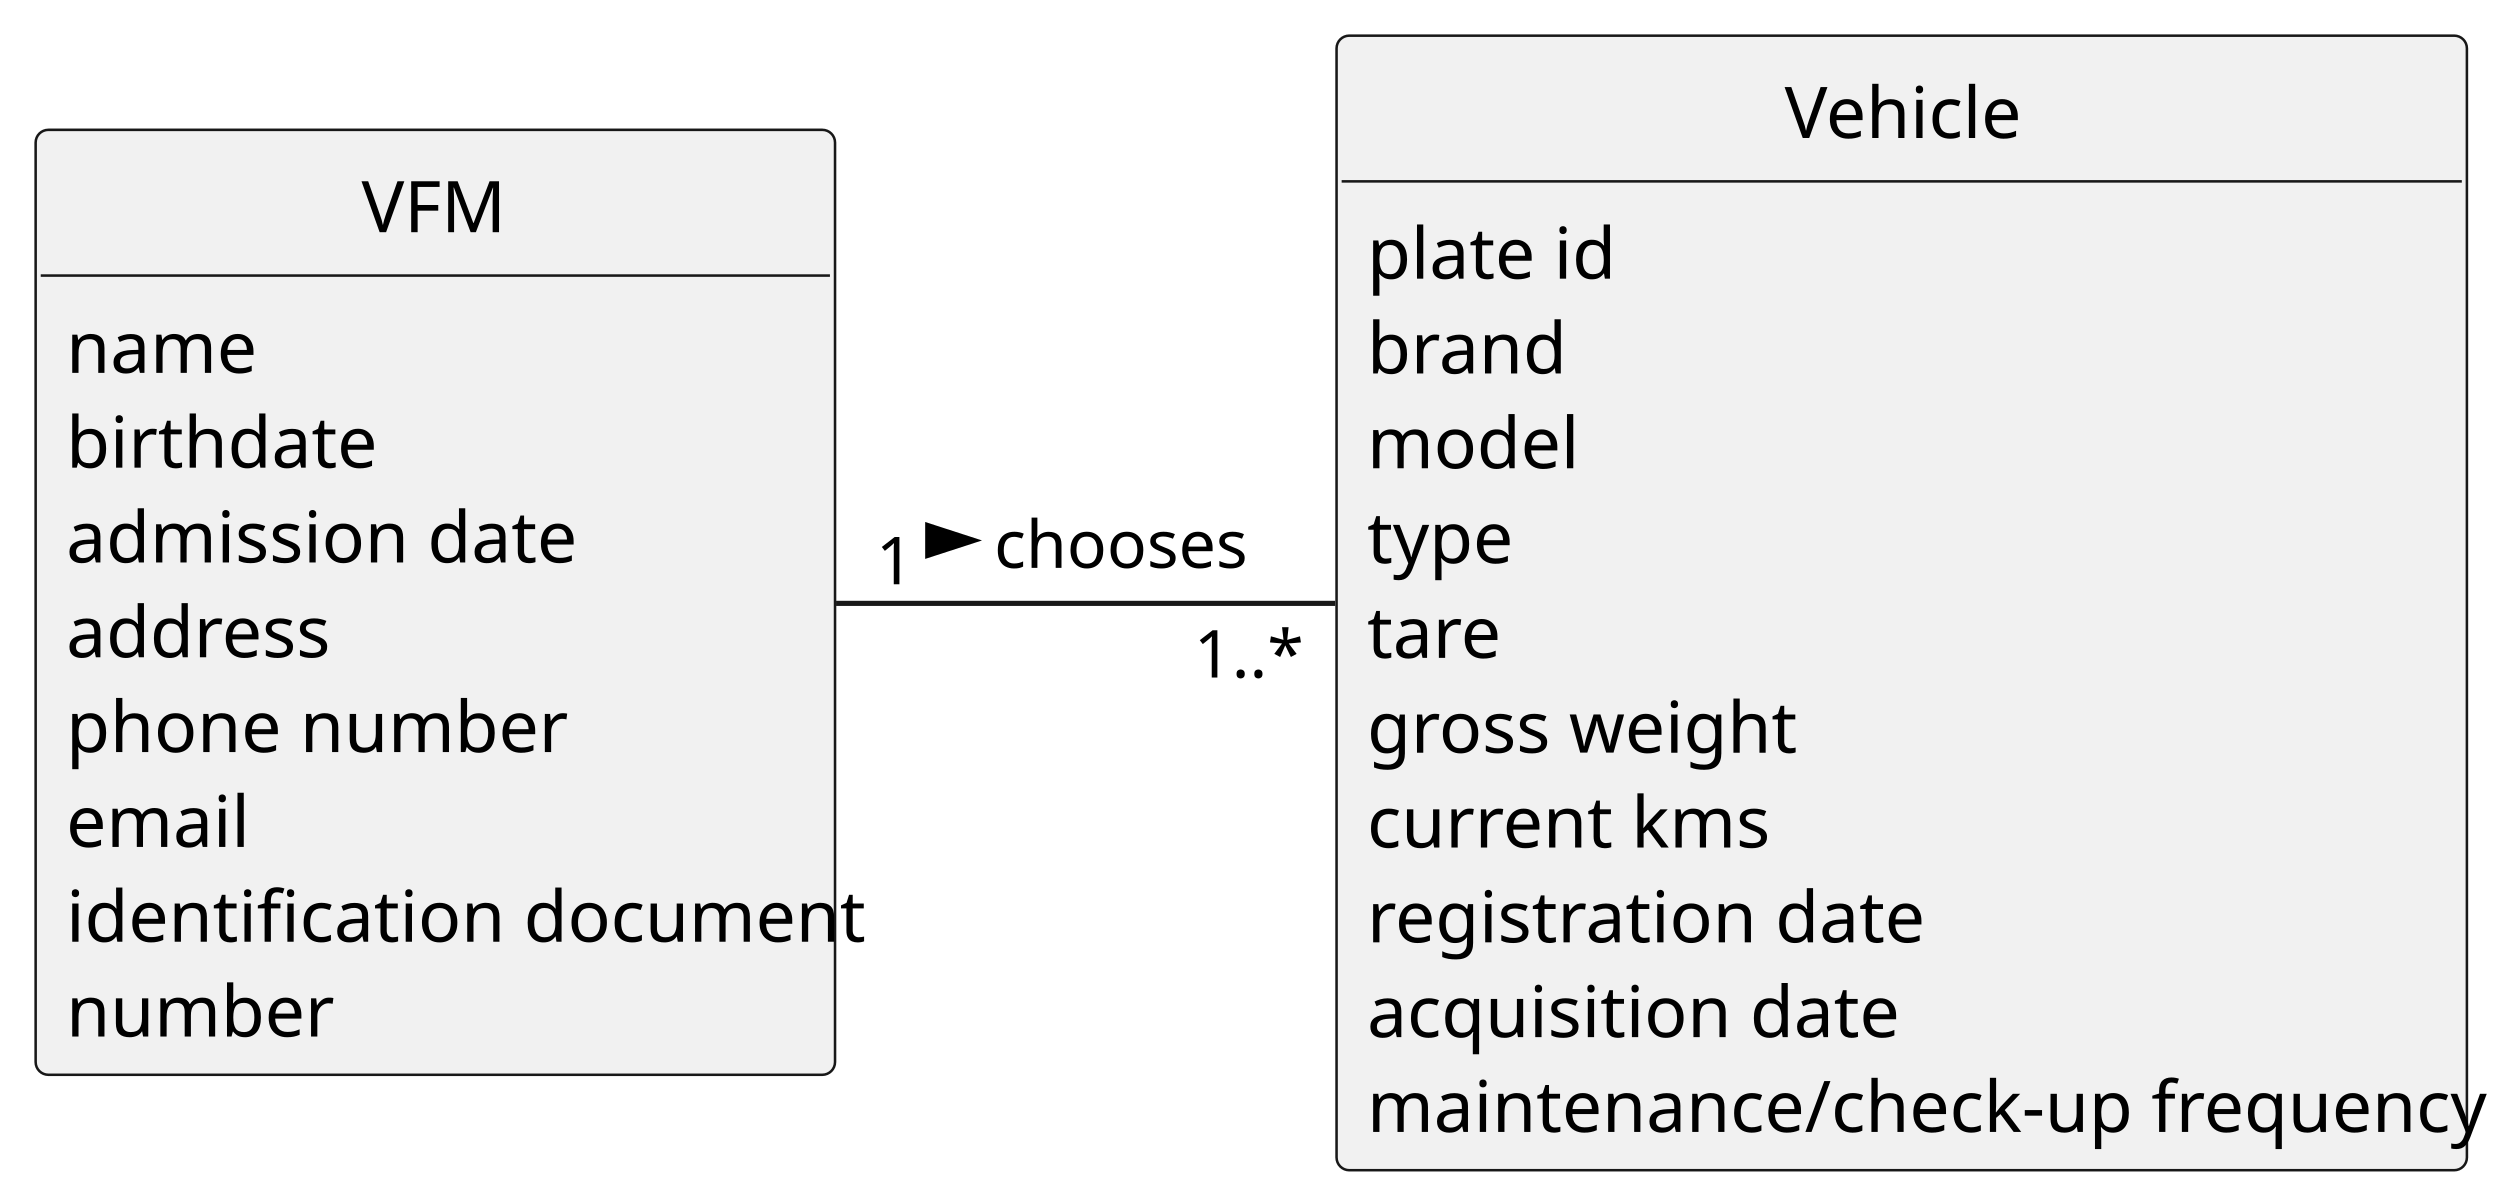
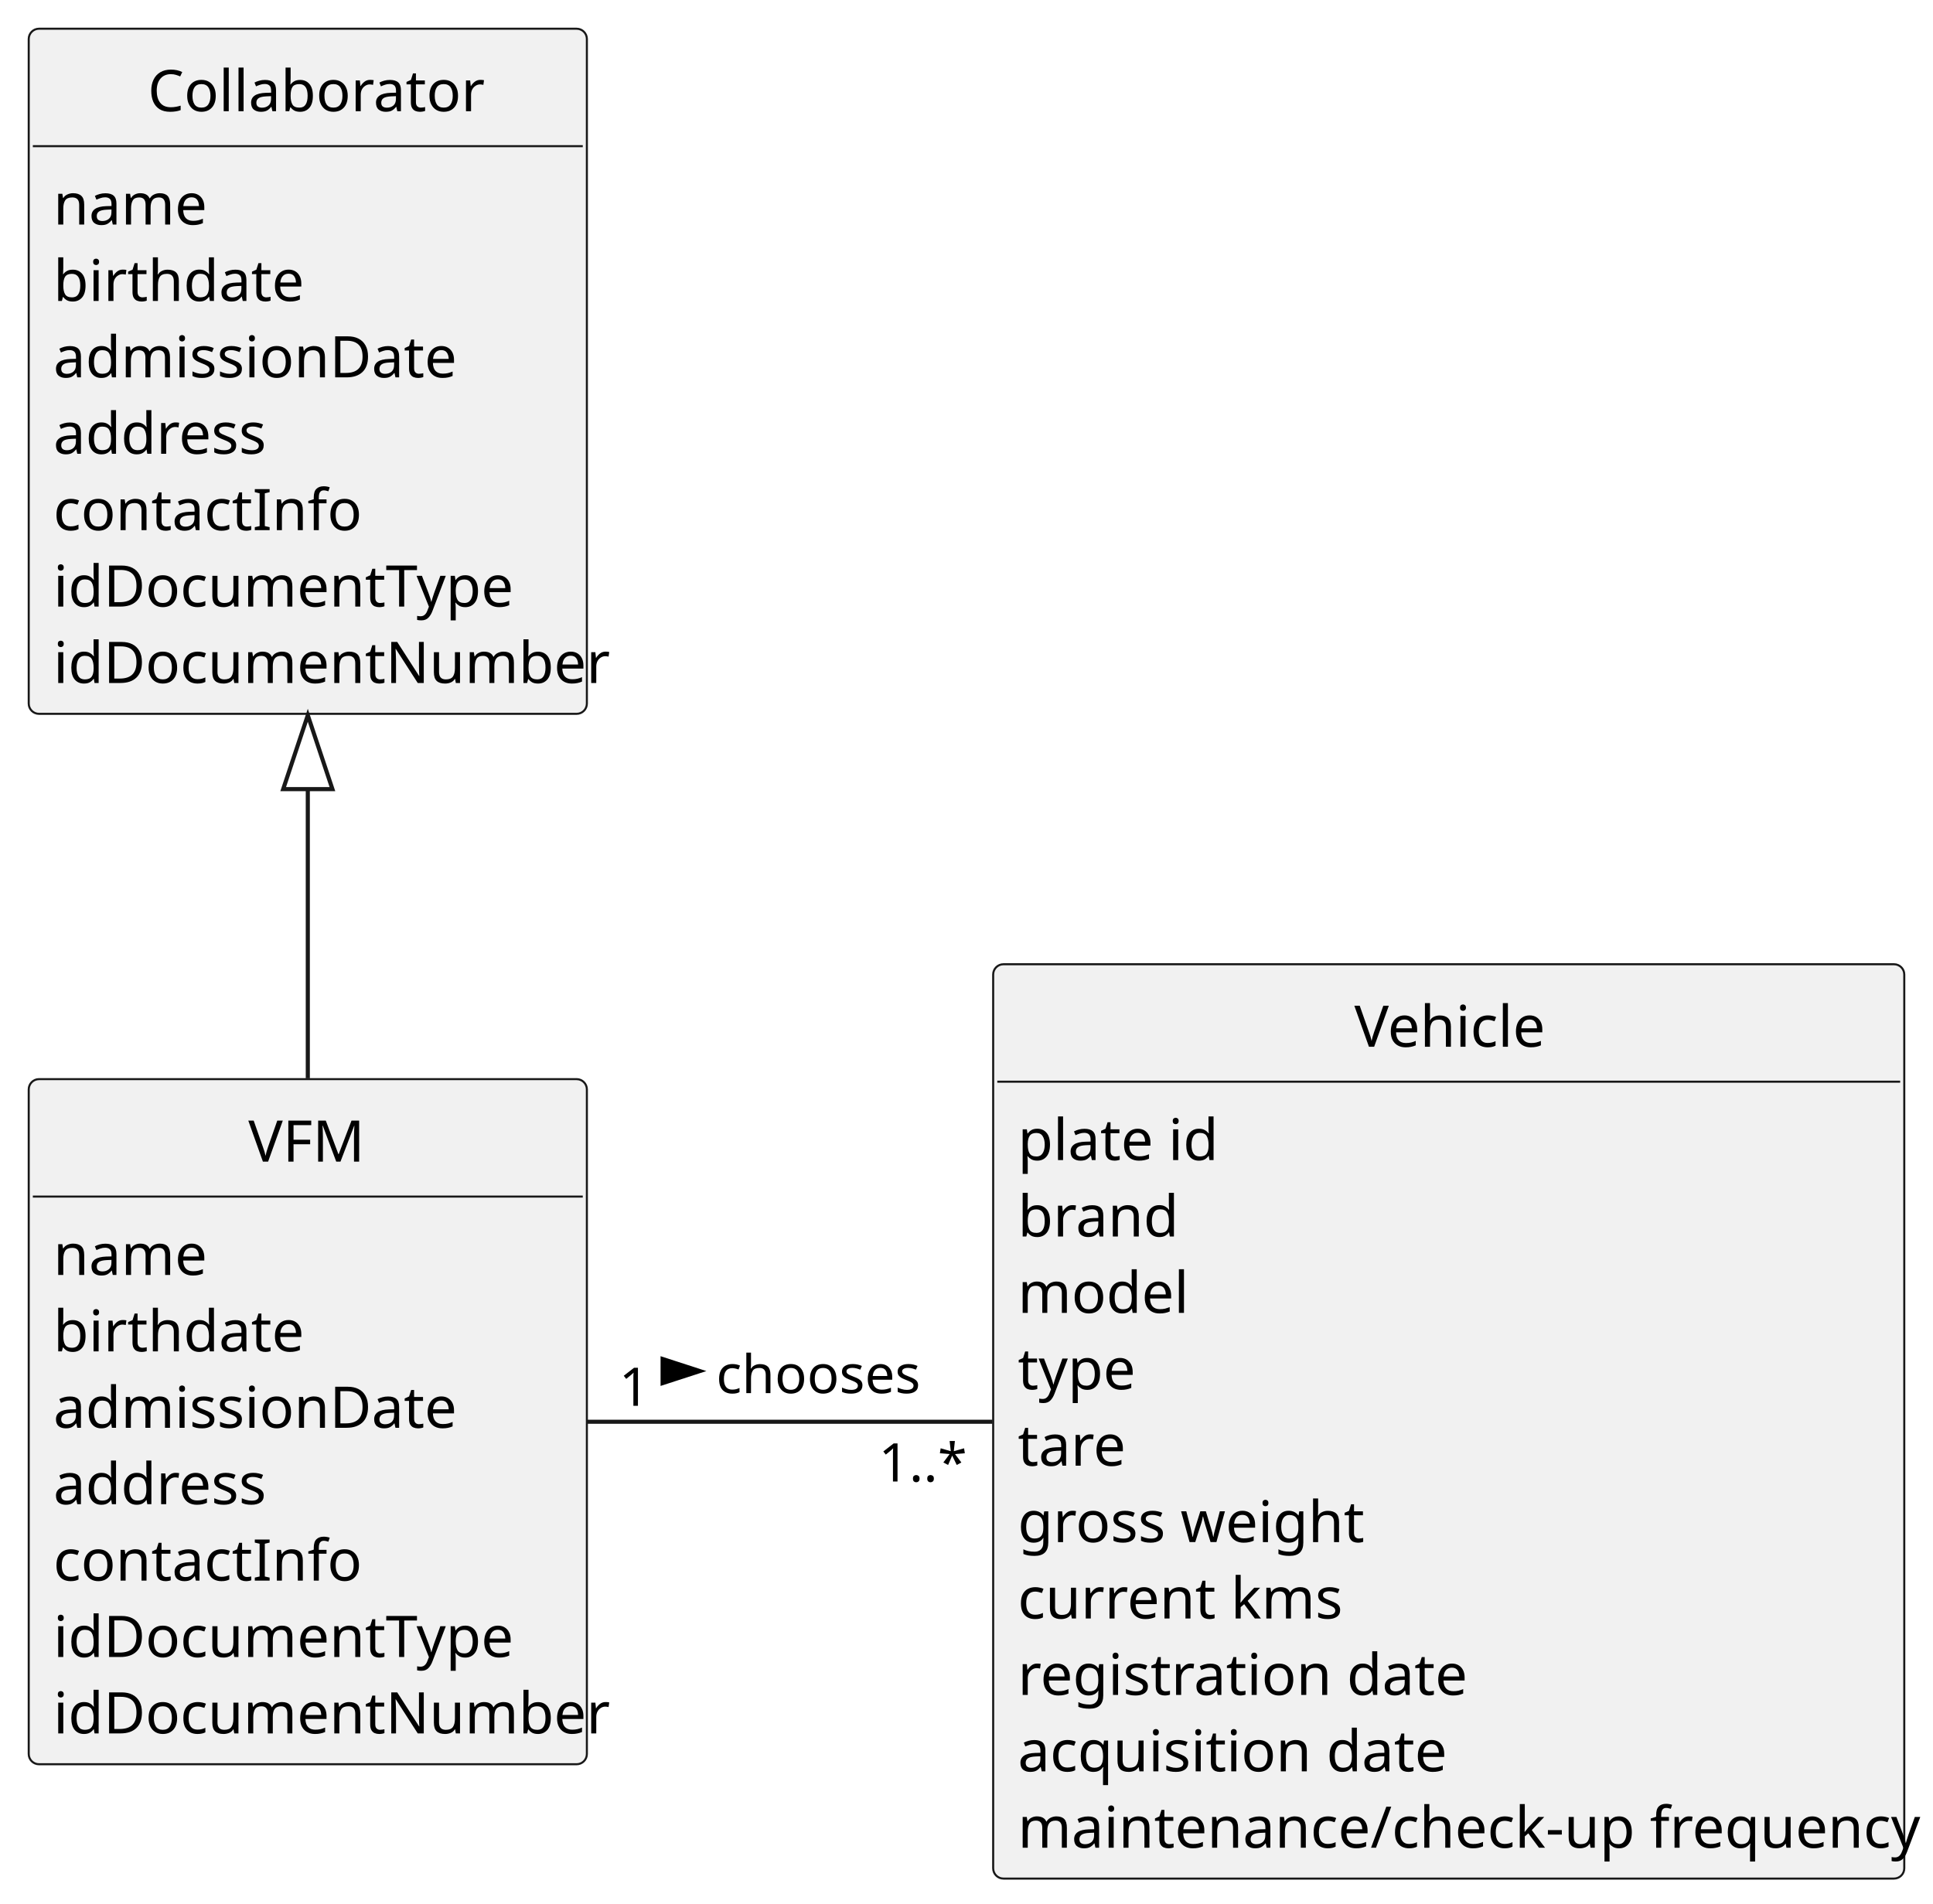
- <svg xmlns="http://www.w3.org/2000/svg" contentStyleType="text/css" height="236px" preserveAspectRatio="none" style="width:491px;height:236px;background:#FFFFFF;" version="1.1" viewBox="0 0 491 236" width="491px" zoomAndPan="magnify">
+ <svg xmlns="http://www.w3.org/2000/svg" contentStyleType="text/css" height="464px" preserveAspectRatio="none" style="width:471px;height:464px;background:#FFFFFF;" version="1.1" viewBox="0 0 471 464" width="471px" zoomAndPan="magnify">
  <defs />
  <g>
+     <g id="elem_Collaborator">
+       <rect codeLine="11" fill="#F1F1F1" height="166.969" id="Collaborator" rx="2.5" ry="2.5" style="stroke:#181818;stroke-width:0.5;" width="136" x="7" y="7" />
+       <text fill="#000000" font-family="sans-serif" font-size="14" lengthAdjust="spacing" textLength="78" x="36" y="27.107">Collaborator</text>
+       <line style="stroke:#181818;stroke-width:0.5;" x1="8" x2="142" y1="35.621" y2="35.621" />
+       <text fill="#000000" font-family="sans-serif" font-size="14" lengthAdjust="spacing" textLength="35" x="13" y="54.728">name</text>
+       <text fill="#000000" font-family="sans-serif" font-size="14" lengthAdjust="spacing" textLength="56" x="13" y="73.35">birthdate</text>
+       <text fill="#000000" font-family="sans-serif" font-size="14" lengthAdjust="spacing" textLength="93" x="13" y="91.971">admissionDate</text>
+       <text fill="#000000" font-family="sans-serif" font-size="14" lengthAdjust="spacing" textLength="51" x="13" y="110.592">address</text>
+       <text fill="#000000" font-family="sans-serif" font-size="14" lengthAdjust="spacing" textLength="69" x="13" y="129.213">contactInfo</text>
+       <text fill="#000000" font-family="sans-serif" font-size="14" lengthAdjust="spacing" textLength="107" x="13" y="147.834">idDocumentType</text>
+       <text fill="#000000" font-family="sans-serif" font-size="14" lengthAdjust="spacing" textLength="124" x="13" y="166.455">idDocumentNumber</text>
+     </g>
    <g id="elem_VFM">
-       <rect codeLine="11" fill="#F1F1F1" height="185.59" id="VFM" rx="2.5" ry="2.5" style="stroke:#181818;stroke-width:0.5;" width="157" x="7" y="25.5" />
-       <text fill="#000000" font-family="sans-serif" font-size="14" lengthAdjust="spacing" textLength="29" x="71" y="45.607">VFM</text>
-       <line style="stroke:#181818;stroke-width:0.5;" x1="8" x2="163" y1="54.121" y2="54.121" />
-       <text fill="#000000" font-family="sans-serif" font-size="14" lengthAdjust="spacing" textLength="35" x="13" y="73.228">name</text>
-       <text fill="#000000" font-family="sans-serif" font-size="14" lengthAdjust="spacing" textLength="56" x="13" y="91.85">birthdate</text>
-       <text fill="#000000" font-family="sans-serif" font-size="14" lengthAdjust="spacing" textLength="95" x="13" y="110.471">admission date</text>
-       <text fill="#000000" font-family="sans-serif" font-size="14" lengthAdjust="spacing" textLength="51" x="13" y="129.092">address</text>
-       <text fill="#000000" font-family="sans-serif" font-size="14" lengthAdjust="spacing" textLength="92" x="13" y="147.713">phone number</text>
-       <text fill="#000000" font-family="sans-serif" font-size="14" lengthAdjust="spacing" textLength="33" x="13" y="166.334">email</text>
-       <text fill="#000000" font-family="sans-serif" font-size="14" lengthAdjust="spacing" textLength="145" x="13" y="184.955">identification document</text>
-       <text fill="#000000" font-family="sans-serif" font-size="14" lengthAdjust="spacing" textLength="48" x="13" y="203.576">number</text>
+       <rect codeLine="21" fill="#F1F1F1" height="166.969" id="VFM" rx="2.5" ry="2.5" style="stroke:#181818;stroke-width:0.5;" width="136" x="7" y="263" />
+       <text fill="#000000" font-family="sans-serif" font-size="14" lengthAdjust="spacing" textLength="29" x="60.5" y="283.107">VFM</text>
+       <line style="stroke:#181818;stroke-width:0.5;" x1="8" x2="142" y1="291.621" y2="291.621" />
+       <text fill="#000000" font-family="sans-serif" font-size="14" lengthAdjust="spacing" textLength="35" x="13" y="310.728">name</text>
+       <text fill="#000000" font-family="sans-serif" font-size="14" lengthAdjust="spacing" textLength="56" x="13" y="329.35">birthdate</text>
+       <text fill="#000000" font-family="sans-serif" font-size="14" lengthAdjust="spacing" textLength="93" x="13" y="347.971">admissionDate</text>
+       <text fill="#000000" font-family="sans-serif" font-size="14" lengthAdjust="spacing" textLength="51" x="13" y="366.592">address</text>
+       <text fill="#000000" font-family="sans-serif" font-size="14" lengthAdjust="spacing" textLength="69" x="13" y="385.213">contactInfo</text>
+       <text fill="#000000" font-family="sans-serif" font-size="14" lengthAdjust="spacing" textLength="107" x="13" y="403.834">idDocumentType</text>
+       <text fill="#000000" font-family="sans-serif" font-size="14" lengthAdjust="spacing" textLength="124" x="13" y="422.455">idDocumentNumber</text>
    </g>
    <g id="elem_Vehicle">
-       <rect codeLine="22" fill="#F1F1F1" height="222.832" id="Vehicle" rx="2.5" ry="2.5" style="stroke:#181818;stroke-width:0.5;" width="222" x="262.5" y="7" />
-       <text fill="#000000" font-family="sans-serif" font-size="14" lengthAdjust="spacing" textLength="46" x="350.5" y="27.107">Vehicle</text>
-       <line style="stroke:#181818;stroke-width:0.5;" x1="263.5" x2="483.5" y1="35.621" y2="35.621" />
-       <text fill="#000000" font-family="sans-serif" font-size="14" lengthAdjust="spacing" textLength="46" x="268.5" y="54.728">plate id</text>
-       <text fill="#000000" font-family="sans-serif" font-size="14" lengthAdjust="spacing" textLength="37" x="268.5" y="73.35">brand</text>
-       <text fill="#000000" font-family="sans-serif" font-size="14" lengthAdjust="spacing" textLength="38" x="268.5" y="91.971">model</text>
-       <text fill="#000000" font-family="sans-serif" font-size="14" lengthAdjust="spacing" textLength="27" x="268.5" y="110.592">type</text>
-       <text fill="#000000" font-family="sans-serif" font-size="14" lengthAdjust="spacing" textLength="25" x="268.5" y="129.213">tare</text>
-       <text fill="#000000" font-family="sans-serif" font-size="14" lengthAdjust="spacing" textLength="79" x="268.5" y="147.834">gross weight</text>
-       <text fill="#000000" font-family="sans-serif" font-size="14" lengthAdjust="spacing" textLength="74" x="268.5" y="166.455">current kms</text>
-       <text fill="#000000" font-family="sans-serif" font-size="14" lengthAdjust="spacing" textLength="103" x="268.5" y="185.076">registration date</text>
-       <text fill="#000000" font-family="sans-serif" font-size="14" lengthAdjust="spacing" textLength="99" x="268.5" y="203.697">acquisition date</text>
-       <text fill="#000000" font-family="sans-serif" font-size="14" lengthAdjust="spacing" textLength="210" x="268.5" y="222.318">maintenance/check-up frequency</text>
+       <rect codeLine="31" fill="#F1F1F1" height="222.832" id="Vehicle" rx="2.5" ry="2.5" style="stroke:#181818;stroke-width:0.5;" width="222" x="242" y="235" />
+       <text fill="#000000" font-family="sans-serif" font-size="14" lengthAdjust="spacing" textLength="46" x="330" y="255.107">Vehicle</text>
+       <line style="stroke:#181818;stroke-width:0.5;" x1="243" x2="463" y1="263.621" y2="263.621" />
+       <text fill="#000000" font-family="sans-serif" font-size="14" lengthAdjust="spacing" textLength="46" x="248" y="282.728">plate id</text>
+       <text fill="#000000" font-family="sans-serif" font-size="14" lengthAdjust="spacing" textLength="37" x="248" y="301.35">brand</text>
+       <text fill="#000000" font-family="sans-serif" font-size="14" lengthAdjust="spacing" textLength="38" x="248" y="319.971">model</text>
+       <text fill="#000000" font-family="sans-serif" font-size="14" lengthAdjust="spacing" textLength="27" x="248" y="338.592">type</text>
+       <text fill="#000000" font-family="sans-serif" font-size="14" lengthAdjust="spacing" textLength="25" x="248" y="357.213">tare</text>
+       <text fill="#000000" font-family="sans-serif" font-size="14" lengthAdjust="spacing" textLength="79" x="248" y="375.834">gross weight</text>
+       <text fill="#000000" font-family="sans-serif" font-size="14" lengthAdjust="spacing" textLength="74" x="248" y="394.455">current kms</text>
+       <text fill="#000000" font-family="sans-serif" font-size="14" lengthAdjust="spacing" textLength="103" x="248" y="413.076">registration date</text>
+       <text fill="#000000" font-family="sans-serif" font-size="14" lengthAdjust="spacing" textLength="99" x="248" y="431.697">acquisition date</text>
+       <text fill="#000000" font-family="sans-serif" font-size="14" lengthAdjust="spacing" textLength="210" x="248" y="450.318">maintenance/check-up frequency</text>
+     </g>
+     <g id="link_Collaborator_VFM">
+       <path codeLine="44" d="M75,192.32 C75,220.69 75,234.43 75,262.79 " fill="none" id="Collaborator-backto-VFM" style="stroke:#181818;stroke-width:1.0;" />
+       <polygon fill="none" points="75,174.32,69,192.32,81,192.32,75,174.32" style="stroke:#181818;stroke-width:1.0;" />
    </g>
    <g id="link_VFM_Vehicle">
-       <path codeLine="36" d="M164.2,118.5 C194.43,118.5 229.52,118.5 262.24,118.5 " fill="none" id="VFM-Vehicle" style="stroke:#181818;stroke-width:1.0;" />
-       <polygon fill="#000000" points="191.25,106.145,182.205,103.207,182.205,109.084,191.25,106.145" style="stroke:#000000;stroke-width:1.0;" />
-       <text fill="#000000" font-family="sans-serif" font-size="13" lengthAdjust="spacing" textLength="49" x="195.25" y="111.528">chooses</text>
-       <text fill="#000000" font-family="sans-serif" font-size="13" lengthAdjust="spacing" textLength="7" x="172.035" y="114.752">1</text>
-       <text fill="#000000" font-family="sans-serif" font-size="13" lengthAdjust="spacing" textLength="20" x="234.485" y="133.06">1..*</text>
+       <path codeLine="45" d="M143.01,346.5 C172.74,346.5 208.41,346.5 241.83,346.5 " fill="none" id="VFM-Vehicle" style="stroke:#181818;stroke-width:1.0;" />
+       <polygon fill="#000000" points="170.5,334.146,161.455,331.207,161.455,337.084,170.5,334.146" style="stroke:#000000;stroke-width:1.0;" />
+       <text fill="#000000" font-family="sans-serif" font-size="13" lengthAdjust="spacing" textLength="49" x="174.5" y="339.528">chooses</text>
+       <text fill="#000000" font-family="sans-serif" font-size="13" lengthAdjust="spacing" textLength="7" x="150.831" y="342.616">1</text>
+       <text fill="#000000" font-family="sans-serif" font-size="13" lengthAdjust="spacing" textLength="20" x="214.081" y="361.06">1..*</text>
    </g>
  </g>
</svg>
